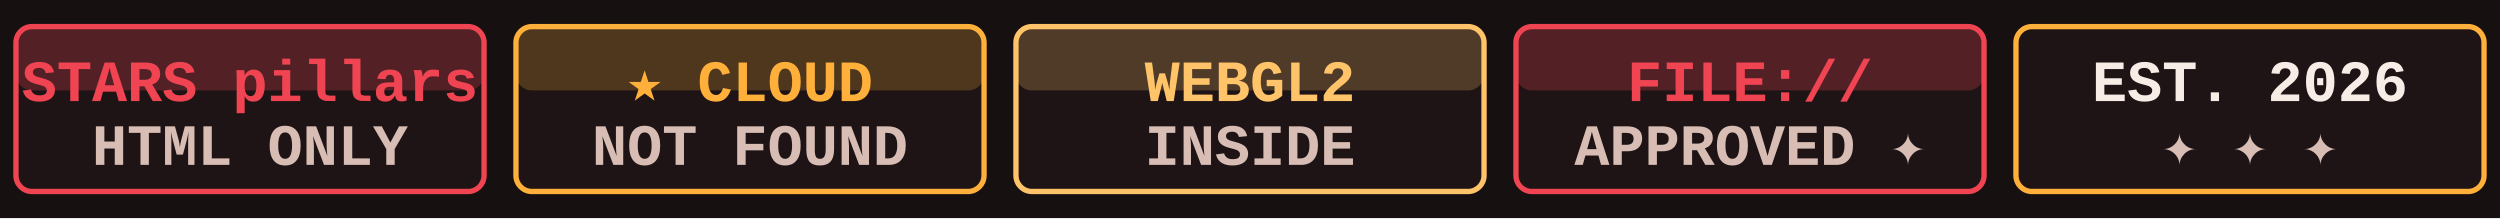
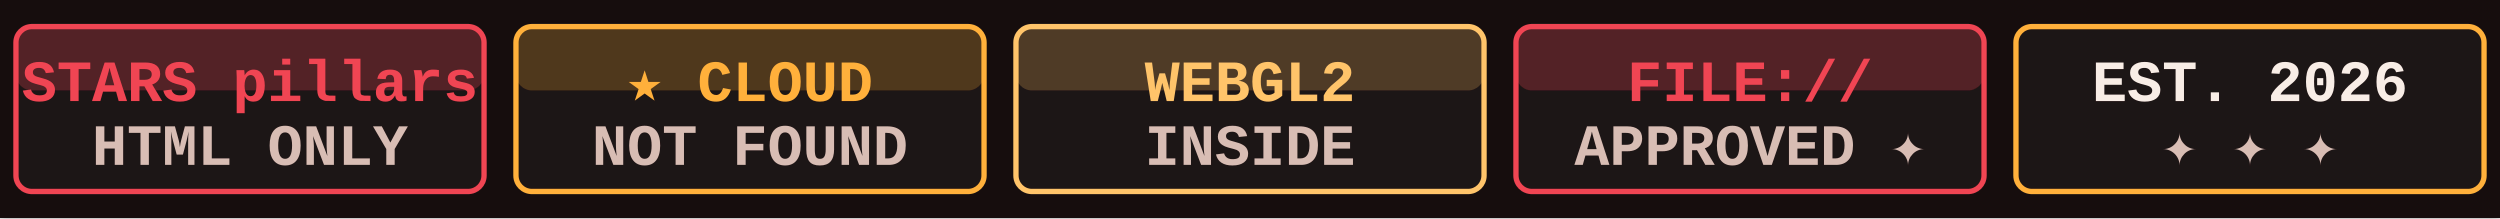
<svg xmlns="http://www.w3.org/2000/svg" width="470" height="41" viewBox="0 0 470 41" role="img" aria-label="retro 88x31 button wall">
-   <rect width="470" height="41" fill="#171011" />
-   <g font-family="'Courier New',monospace" font-weight="bold" font-size="11">
-     <rect x="3" y="5" width="88" height="31" rx="3" fill="#1e1415" stroke="#f04452" stroke-width="1" />
-     <rect x="3" y="5" width="88" height="12" rx="3" fill="#f04452" opacity=".25" />
-     <text x="47" y="19" text-anchor="middle" fill="#f04452">STARS pillars</text>
-     <text x="47" y="31" text-anchor="middle" fill="#d8bdb4">HTML ONLY</text>
-     <rect x="97" y="5" width="88" height="31" rx="3" fill="#1e1415" stroke="#ffb03a" stroke-width="1" />
-     <rect x="97" y="5" width="88" height="12" rx="3" fill="#ffb03a" opacity=".22" />
-     <text x="141" y="19" text-anchor="middle" fill="#ffb03a">★ CLOUD</text>
-     <text x="141" y="31" text-anchor="middle" fill="#d8bdb4">NOT FOUND</text>
-     <rect x="191" y="5" width="88" height="31" rx="3" fill="#1e1415" stroke="#ffc46a" stroke-width="1" />
-     <rect x="191" y="5" width="88" height="12" rx="3" fill="#ffc46a" opacity=".22" />
-     <text x="235" y="19" text-anchor="middle" fill="#ffc46a">WEBGL2</text>
-     <text x="235" y="31" text-anchor="middle" fill="#d8bdb4">INSIDE</text>
-     <rect x="285" y="5" width="88" height="31" rx="3" fill="#1e1415" stroke="#f04452" stroke-width="1" />
-     <rect x="285" y="5" width="88" height="12" rx="3" fill="#f04452" opacity=".25" />
-     <text x="329" y="19" text-anchor="middle" fill="#f04452">FILE://</text>
-     <text x="329" y="31" text-anchor="middle" fill="#d8bdb4">APPROVED ✦</text>
-     <rect x="379" y="5" width="88" height="31" rx="3" fill="#1e1415" stroke="#ffb03a" stroke-width="1">
-       <animate attributeName="stroke" values="#ffb03a;#f04452;#ffc46a;#ffb03a" dur="5s" repeatCount="indefinite" />
-     </rect>
-     <text x="423" y="19" text-anchor="middle" fill="#f8ede6">EST. 2026</text>
-     <text x="423" y="31" text-anchor="middle" fill="#d8bdb4">✦ ✦ ✦</text>
+   <defs>
+     <filter id="artGlow" x="-25%" y="-25%" width="150%" height="150%">
+       <feGaussianBlur stdDeviation=".85" result="b" />
+       <feColorMatrix in="b" type="matrix" values="1 0 0 0 0  0 1 0 0 0  0 0 1 0 0  0 0 0 0.4 0" result="g" />
+       <feMerge>
+         <feMergeNode in="g" />
+         <feMergeNode in="SourceGraphic" />
+       </feMerge>
+     </filter>
+   </defs>
+   <g filter="url(#artGlow)">
+     <rect width="470" height="41" fill="#171011" />
+     <g font-family="'Courier New',monospace" font-weight="bold" font-size="11">
+       <rect x="3" y="5" width="88" height="31" rx="3" fill="#1e1415" stroke="#f04452" stroke-width="1" />
+       <rect x="3" y="5" width="88" height="12" rx="3" fill="#f04452" opacity=".25" />
+       <text x="47" y="19" text-anchor="middle" fill="#f04452">STARS pillars</text>
+       <text x="47" y="31" text-anchor="middle" fill="#d8bdb4">HTML ONLY</text>
+       <rect x="97" y="5" width="88" height="31" rx="3" fill="#1e1415" stroke="#ffb03a" stroke-width="1" />
+       <rect x="97" y="5" width="88" height="12" rx="3" fill="#ffb03a" opacity=".22" />
+       <text x="141" y="19" text-anchor="middle" fill="#ffb03a">★ CLOUD</text>
+       <text x="141" y="31" text-anchor="middle" fill="#d8bdb4">NOT FOUND</text>
+       <rect x="191" y="5" width="88" height="31" rx="3" fill="#1e1415" stroke="#ffc46a" stroke-width="1" />
+       <rect x="191" y="5" width="88" height="12" rx="3" fill="#ffc46a" opacity=".22" />
+       <text x="235" y="19" text-anchor="middle" fill="#ffc46a">WEBGL2</text>
+       <text x="235" y="31" text-anchor="middle" fill="#d8bdb4">INSIDE</text>
+       <rect x="285" y="5" width="88" height="31" rx="3" fill="#1e1415" stroke="#f04452" stroke-width="1" />
+       <rect x="285" y="5" width="88" height="12" rx="3" fill="#f04452" opacity=".25" />
+       <text x="329" y="19" text-anchor="middle" fill="#f04452">FILE://</text>
+       <text x="329" y="31" text-anchor="middle" fill="#d8bdb4">APPROVED ✦</text>
+       <rect x="379" y="5" width="88" height="31" rx="3" fill="#1e1415" stroke="#ffb03a" stroke-width="1">
+         <animate attributeName="stroke" values="#ffb03a;#f04452;#ffc46a;#ffb03a" dur="5s" repeatCount="indefinite" />
+       </rect>
+       <text x="423" y="19" text-anchor="middle" fill="#f8ede6">EST. 2026</text>
+       <text x="423" y="31" text-anchor="middle" fill="#d8bdb4">✦ ✦ ✦</text>
+     </g>
  </g>
</svg>
